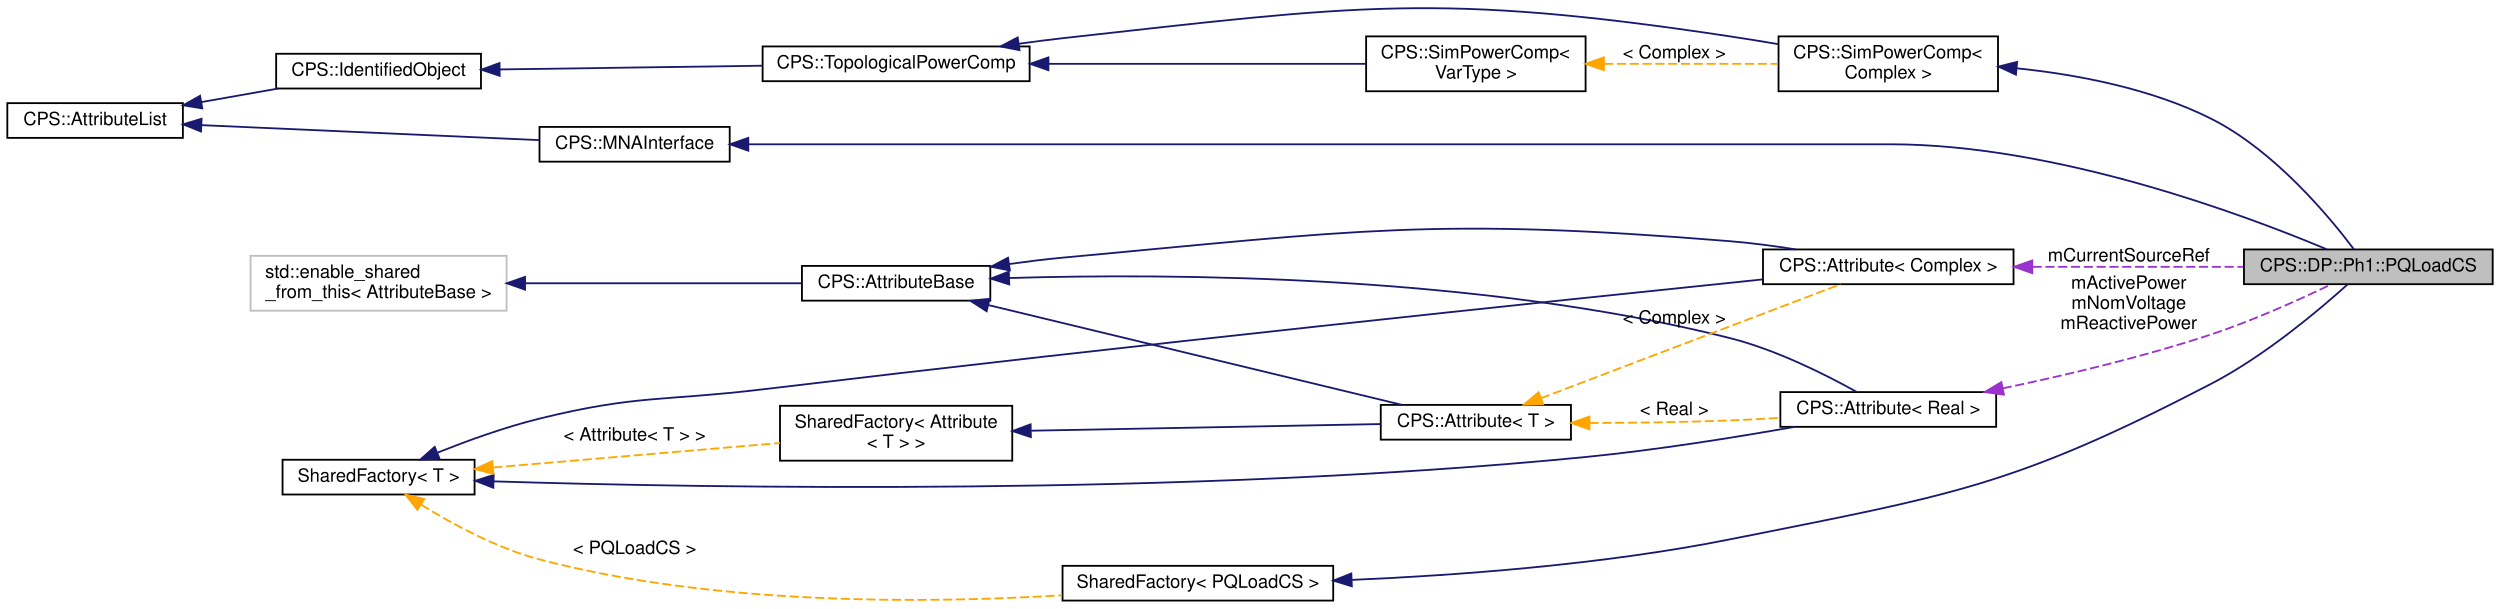
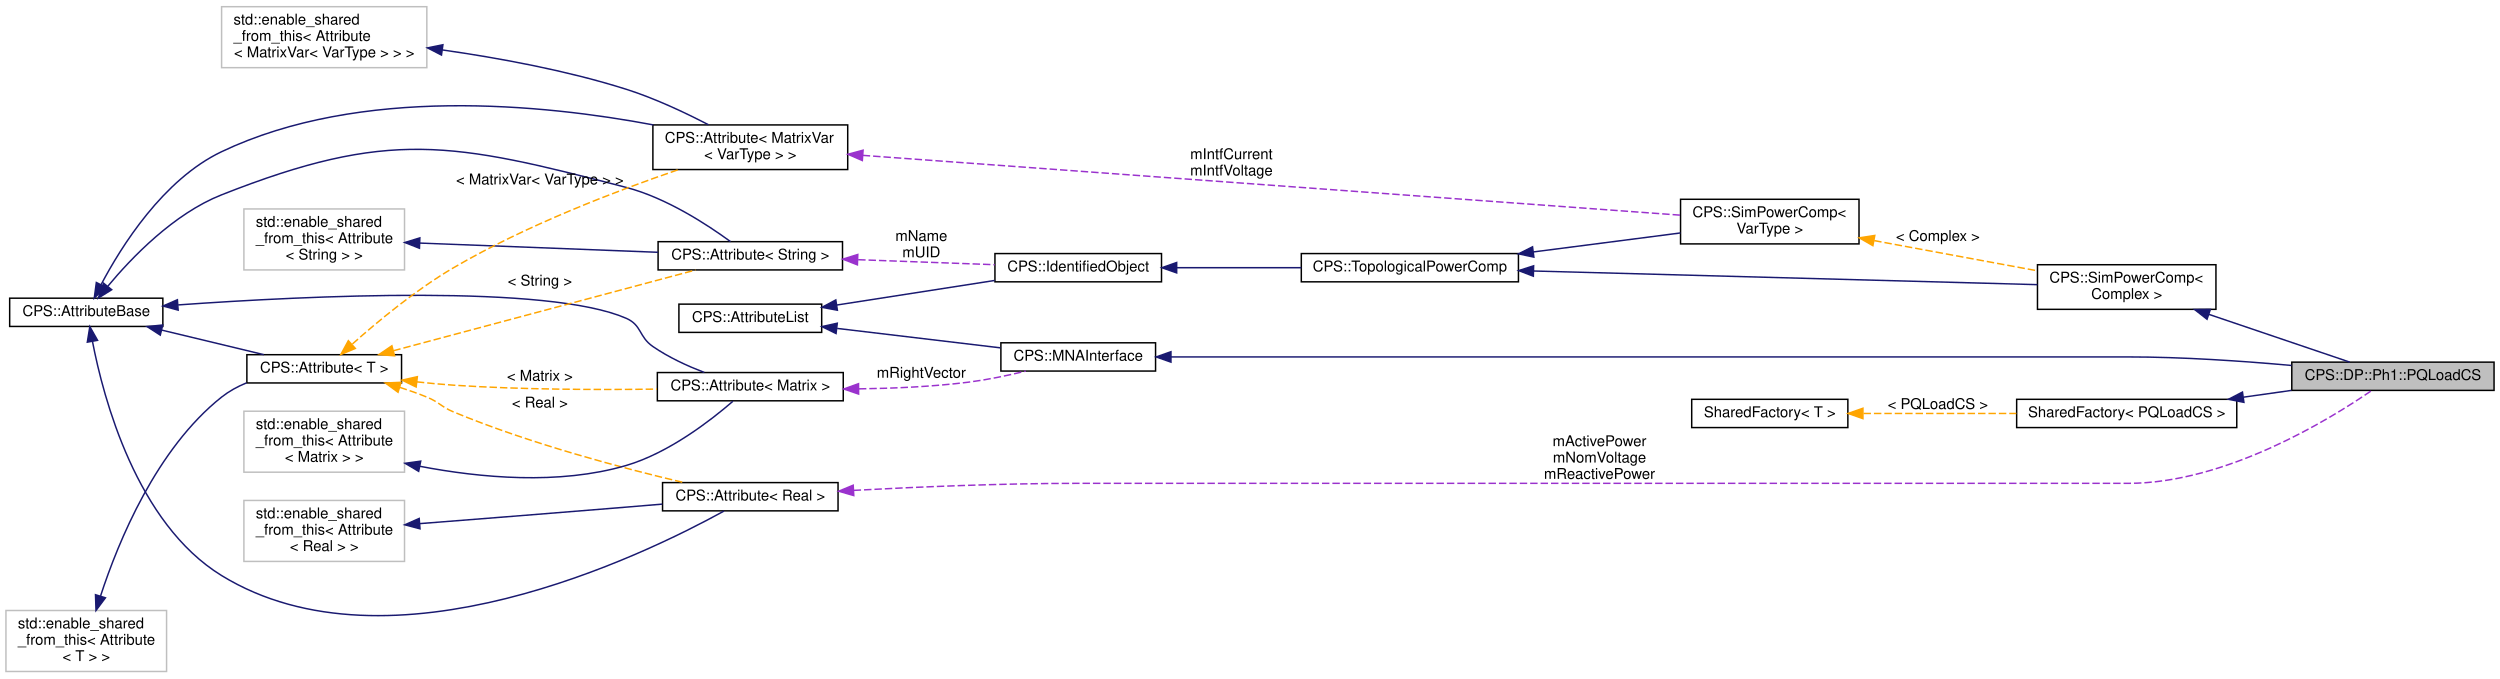
- <svg xmlns="http://www.w3.org/2000/svg" xmlns:xlink="http://www.w3.org/1999/xlink" width="1367pt" height="333pt" viewBox="0.00 0.00 1367.00 332.79">
-   <g id="graph0" class="graph" transform="scale(1 1) rotate(0) translate(4 328.79)">
+ <svg xmlns="http://www.w3.org/2000/svg" xmlns:xlink="http://www.w3.org/1999/xlink" width="1681pt" height="456pt" viewBox="0.00 0.00 1681.00 456.00">
+   <g id="graph0" class="graph" transform="scale(1 1) rotate(0) translate(4 452)">
    <g id="node1" class="node">
      <g id="a_node1">
        <a xlink:title="PQ-load represented by a current source.">
-           <polygon fill="#bfbfbf" stroke="black" points="1223,-173.5 1223,-192.5 1359,-192.5 1359,-173.5 1223,-173.5" />
-           <text text-anchor="middle" x="1291" y="-180.5" font-family="Helvetica" font-size="10.00">CPS::DP::Ph1::PQLoadCS</text>
+           <polygon fill="#bfbfbf" stroke="black" points="1537,-189.5 1537,-208.5 1673,-208.5 1673,-189.5 1537,-189.5" />
+           <text text-anchor="middle" x="1605" y="-196.5" font-family="Helvetica" font-size="10.00">CPS::DP::Ph1::PQLoadCS</text>
        </a>
      </g>
    </g>
    <g id="node2" class="node">
      <g id="a_node2">
        <a xlink:href="class_c_p_s_1_1_sim_power_comp.html" target="_top" xlink:title=" ">
-           <polygon fill="none" stroke="black" points="968.5,-279 968.5,-309 1088.5,-309 1088.5,-279 968.5,-279" />
-           <text text-anchor="start" x="976.5" y="-297" font-family="Helvetica" font-size="10.00">CPS::SimPowerComp&lt;</text>
-           <text text-anchor="middle" x="1028.5" y="-286" font-family="Helvetica" font-size="10.00"> Complex &gt;</text>
+           <polygon fill="none" stroke="black" points="1366,-244 1366,-274 1486,-274 1486,-244 1366,-244" />
+           <text text-anchor="start" x="1374" y="-262" font-family="Helvetica" font-size="10.00">CPS::SimPowerComp&lt;</text>
+           <text text-anchor="middle" x="1426" y="-251" font-family="Helvetica" font-size="10.00"> Complex &gt;</text>
        </a>
      </g>
    </g>
    <g id="edge1" class="edge">
-       <path fill="none" stroke="midnightblue" d="M1098.87,-291.54C1132.39,-288.05 1172.33,-280.4 1205,-264 1239.79,-246.53 1269.98,-210.04 1283.07,-192.64" />
-       <polygon fill="midnightblue" stroke="midnightblue" points="1098.32,-288.07 1088.69,-292.49 1098.97,-295.04 1098.32,-288.07" />
+       <path fill="none" stroke="midnightblue" d="M1481.14,-240.65C1512.46,-230.03 1550.56,-217.11 1575.95,-208.51" />
+       <polygon fill="midnightblue" stroke="midnightblue" points="1480.01,-237.33 1471.66,-243.86 1482.26,-243.96 1480.01,-237.33" />
    </g>
    <g id="node3" class="node">
      <g id="a_node3">
        <a xlink:href="class_c_p_s_1_1_topological_power_comp.html" target="_top" xlink:title=" ">
-           <polygon fill="none" stroke="black" points="413,-284.5 413,-303.5 559,-303.5 559,-284.5 413,-284.5" />
-           <text text-anchor="middle" x="486" y="-291.5" font-family="Helvetica" font-size="10.00">CPS::TopologicalPowerComp</text>
+           <polygon fill="none" stroke="black" points="871,-262.5 871,-281.5 1017,-281.5 1017,-262.5 871,-262.5" />
+           <text text-anchor="middle" x="944" y="-269.5" font-family="Helvetica" font-size="10.00">CPS::TopologicalPowerComp</text>
        </a>
      </g>
    </g>
    <g id="edge2" class="edge">
-       <path fill="none" stroke="midnightblue" d="M553.16,-304.97C561.18,-306.1 569.26,-307.14 577,-308 738.24,-325.85 781.59,-333.21 942,-309 950.49,-307.72 959.44,-306.26 968.23,-304.78" />
-       <polygon fill="midnightblue" stroke="midnightblue" points="553.47,-301.48 543.07,-303.5 552.46,-308.41 553.47,-301.48" />
-     </g>
-     <g id="node6" class="node">
-       <g id="a_node6">
+       <path fill="none" stroke="midnightblue" d="M1027.41,-269.77C1123.8,-267.16 1280.99,-262.9 1365.98,-260.6" />
+       <polygon fill="midnightblue" stroke="midnightblue" points="1027.02,-266.28 1017.12,-270.05 1027.21,-273.27 1027.02,-266.28" />
+     </g>
+     <g id="node11" class="node">
+       <g id="a_node11">
        <a xlink:href="class_c_p_s_1_1_sim_power_comp.html" target="_top" xlink:title="Base class for all components that are transmitting power.">
-           <polygon fill="none" stroke="black" points="743,-279 743,-309 863,-309 863,-279 743,-279" />
-           <text text-anchor="start" x="751" y="-297" font-family="Helvetica" font-size="10.00">CPS::SimPowerComp&lt;</text>
-           <text text-anchor="middle" x="803" y="-286" font-family="Helvetica" font-size="10.00"> VarType &gt;</text>
-         </a>
-       </g>
-     </g>
-     <g id="edge6" class="edge">
-       <path fill="none" stroke="midnightblue" d="M569.59,-294C624.06,-294 694.09,-294 742.99,-294" />
-       <polygon fill="midnightblue" stroke="midnightblue" points="569.27,-290.5 559.27,-294 569.27,-297.5 569.27,-290.5" />
+           <polygon fill="none" stroke="black" points="1126,-288 1126,-318 1246,-318 1246,-288 1126,-288" />
+           <text text-anchor="start" x="1134" y="-306" font-family="Helvetica" font-size="10.00">CPS::SimPowerComp&lt;</text>
+           <text text-anchor="middle" x="1186" y="-295" font-family="Helvetica" font-size="10.00"> VarType &gt;</text>
+         </a>
+       </g>
+     </g>
+     <g id="edge12" class="edge">
+       <path fill="none" stroke="midnightblue" d="M1026.95,-282.59C1059.46,-286.78 1096.13,-291.52 1125.95,-295.37" />
+       <polygon fill="midnightblue" stroke="midnightblue" points="1027.37,-279.11 1017.01,-281.3 1026.48,-286.05 1027.37,-279.11" />
    </g>
    <g id="node4" class="node">
      <g id="a_node4">
        <a xlink:href="class_c_p_s_1_1_identified_object.html" target="_top" xlink:title=" ">
-           <polygon fill="none" stroke="black" points="147,-280.5 147,-299.5 259,-299.5 259,-280.5 147,-280.5" />
-           <text text-anchor="middle" x="203" y="-287.5" font-family="Helvetica" font-size="10.00">CPS::IdentifiedObject</text>
+           <polygon fill="none" stroke="black" points="665,-262.5 665,-281.5 777,-281.5 777,-262.5 665,-262.5" />
+           <text text-anchor="middle" x="721" y="-269.5" font-family="Helvetica" font-size="10.00">CPS::IdentifiedObject</text>
        </a>
      </g>
    </g>
    <g id="edge3" class="edge">
-       <path fill="none" stroke="midnightblue" d="M269.25,-290.93C312.24,-291.54 368.57,-292.34 412.89,-292.97" />
-       <polygon fill="midnightblue" stroke="midnightblue" points="269.23,-287.43 259.18,-290.79 269.13,-294.43 269.23,-287.43" />
+       <path fill="none" stroke="midnightblue" d="M787.43,-272C813.71,-272 844.09,-272 871,-272" />
+       <polygon fill="midnightblue" stroke="midnightblue" points="787.2,-268.5 777.2,-272 787.2,-275.5 787.2,-268.5" />
    </g>
    <g id="node5" class="node">
      <g id="a_node5">
        <a xlink:href="class_c_p_s_1_1_attribute_list.html" target="_top" xlink:title="Base class of objects having attributes to access member variables.">
-           <polygon fill="none" stroke="black" points="0,-253.5 0,-272.5 96,-272.5 96,-253.5 0,-253.5" />
-           <text text-anchor="middle" x="48" y="-260.5" font-family="Helvetica" font-size="10.00">CPS::AttributeList</text>
+           <polygon fill="none" stroke="black" points="452.5,-228.5 452.5,-247.5 548.5,-247.5 548.5,-228.5 452.5,-228.5" />
+           <text text-anchor="middle" x="500.5" y="-235.5" font-family="Helvetica" font-size="10.00">CPS::AttributeList</text>
        </a>
      </g>
    </g>
    <g id="edge4" class="edge">
-       <path fill="none" stroke="midnightblue" d="M106.39,-273.13C120.04,-275.54 134.56,-278.1 148.05,-280.48" />
-       <polygon fill="midnightblue" stroke="midnightblue" points="106.61,-269.61 96.15,-271.32 105.39,-276.51 106.61,-269.61" />
+       <path fill="none" stroke="midnightblue" d="M558.54,-246.88C591.34,-251.98 632.36,-258.36 664.84,-263.42" />
+       <polygon fill="midnightblue" stroke="midnightblue" points="559.06,-243.41 548.64,-245.34 557.99,-250.33 559.06,-243.41" />
+     </g>
+     <g id="node14" class="node">
+       <g id="a_node14">
+         <a xlink:href="class_c_p_s_1_1_m_n_a_interface.html" target="_top" xlink:title="Interface to be implemented by all models used by the MNA solver.">
+           <polygon fill="none" stroke="black" points="669,-202.5 669,-221.5 773,-221.5 773,-202.5 669,-202.5" />
+           <text text-anchor="middle" x="721" y="-209.5" font-family="Helvetica" font-size="10.00">CPS::MNAInterface</text>
+         </a>
+       </g>
+     </g>
+     <g id="edge18" class="edge">
+       <path fill="none" stroke="midnightblue" d="M558.91,-231.17C592.99,-227.11 635.82,-222.02 668.75,-218.1" />
+       <polygon fill="midnightblue" stroke="midnightblue" points="558.16,-227.73 548.64,-232.39 558.99,-234.68 558.16,-227.73" />
+     </g>
+     <g id="node6" class="node">
+       <g id="a_node6">
+         <a xlink:href="class_c_p_s_1_1_attribute.html" target="_top" xlink:title=" ">
+           <polygon fill="none" stroke="black" points="438.5,-270.5 438.5,-289.5 562.5,-289.5 562.5,-270.5 438.5,-270.5" />
+           <text text-anchor="middle" x="500.5" y="-277.5" font-family="Helvetica" font-size="10.00">CPS::Attribute&lt; String &gt;</text>
+         </a>
+       </g>
+     </g>
+     <g id="edge5" class="edge">
+       <path fill="none" stroke="#9a32cd" stroke-dasharray="5,2" d="M573.01,-277.38C602.86,-276.29 636.98,-275.04 664.83,-274.02" />
+       <polygon fill="#9a32cd" stroke="#9a32cd" points="572.52,-273.9 562.65,-277.76 572.78,-280.89 572.52,-273.9" />
+       <text text-anchor="middle" x="615.5" y="-290" font-family="Helvetica" font-size="10.00"> mName</text>
+       <text text-anchor="middle" x="615.5" y="-279" font-family="Helvetica" font-size="10.00">mUID</text>
    </g>
    <g id="node7" class="node">
      <g id="a_node7">
-         <a xlink:href="class_c_p_s_1_1_m_n_a_interface.html" target="_top" xlink:title="Interface to be implemented by all models used by the MNA solver.">
-           <polygon fill="none" stroke="black" points="291,-240.5 291,-259.5 395,-259.5 395,-240.5 291,-240.5" />
-           <text text-anchor="middle" x="343" y="-247.5" font-family="Helvetica" font-size="10.00">CPS::MNAInterface</text>
-         </a>
-       </g>
-     </g>
-     <g id="edge8" class="edge">
-       <path fill="none" stroke="midnightblue" d="M106.11,-260.47C159.74,-258.09 239.25,-254.56 290.85,-252.27" />
-       <polygon fill="midnightblue" stroke="midnightblue" points="105.91,-256.97 96.08,-260.91 106.22,-263.96 105.91,-256.97" />
-     </g>
-     <g id="edge5" class="edge">
-       <path fill="none" stroke="orange" stroke-dasharray="5,2" d="M873.13,-294C903.56,-294 938.94,-294 968.15,-294" />
-       <polygon fill="orange" stroke="orange" points="873.01,-290.5 863.01,-294 873.01,-297.5 873.01,-290.5" />
-       <text text-anchor="middle" x="911.5" y="-297" font-family="Helvetica" font-size="10.00"> &lt; Complex &gt;</text>
-     </g>
-     <g id="edge7" class="edge">
-       <path fill="none" stroke="midnightblue" d="M405.52,-250C467.31,-250 565.25,-250 650,-250 650,-250 650,-250 1029.5,-250 1120.56,-250 1224.04,-211.13 1268.19,-192.6" />
-       <polygon fill="midnightblue" stroke="midnightblue" points="405.16,-246.5 395.16,-250 405.16,-253.5 405.16,-246.5" />
+         <a xlink:href="class_c_p_s_1_1_attribute_base.html" target="_top" xlink:title=" ">
+           <polygon fill="none" stroke="black" points="2.5,-232.5 2.5,-251.5 105.5,-251.5 105.5,-232.5 2.5,-232.5" />
+           <text text-anchor="middle" x="54" y="-239.5" font-family="Helvetica" font-size="10.00">CPS::AttributeBase</text>
+         </a>
+       </g>
+     </g>
+     <g id="edge6" class="edge">
+       <path fill="none" stroke="midnightblue" d="M68.5,-259.55C84.42,-278.69 112.8,-308.28 145,-321 257.45,-365.42 299.98,-356.42 417,-326 444.14,-318.94 471.83,-300.79 487.23,-289.51" />
+       <polygon fill="midnightblue" stroke="midnightblue" points="71.1,-257.19 62.1,-251.59 65.64,-261.58 71.1,-257.19" />
+     </g>
+     <g id="node9" class="node">
+       <g id="a_node9">
+         <a xlink:href="class_c_p_s_1_1_attribute.html" target="_top" xlink:title=" ">
+           <polygon fill="none" stroke="black" points="162,-194.5 162,-213.5 266,-213.5 266,-194.5 162,-194.5" />
+           <text text-anchor="middle" x="214" y="-201.5" font-family="Helvetica" font-size="10.00">CPS::Attribute&lt; T &gt;</text>
+         </a>
+       </g>
+     </g>
+     <g id="edge9" class="edge">
+       <path fill="none" stroke="midnightblue" d="M104.76,-230.03C126.9,-224.71 152.61,-218.52 173.42,-213.52" />
+       <polygon fill="midnightblue" stroke="midnightblue" points="103.77,-226.67 94.87,-232.41 105.41,-233.48 103.77,-226.67" />
+     </g>
+     <g id="node12" class="node">
+       <g id="a_node12">
+         <a xlink:href="class_c_p_s_1_1_attribute.html" target="_top" xlink:title=" ">
+           <polygon fill="none" stroke="black" points="435,-338 435,-368 566,-368 566,-338 435,-338" />
+           <text text-anchor="start" x="443" y="-356" font-family="Helvetica" font-size="10.00">CPS::Attribute&lt; MatrixVar</text>
+           <text text-anchor="middle" x="500.5" y="-345" font-family="Helvetica" font-size="10.00">&lt; VarType &gt; &gt;</text>
+         </a>
+       </g>
+     </g>
+     <g id="edge14" class="edge">
+       <path fill="none" stroke="midnightblue" d="M63.98,-260.62C77.48,-286.24 105.7,-331.29 145,-350 238.22,-394.39 361.48,-381.89 435.39,-368" />
+       <polygon fill="midnightblue" stroke="midnightblue" points="67.02,-258.9 59.38,-251.56 60.78,-262.06 67.02,-258.9" />
+     </g>
+     <g id="node15" class="node">
+       <g id="a_node15">
+         <a xlink:href="class_c_p_s_1_1_attribute.html" target="_top" xlink:title=" ">
+           <polygon fill="none" stroke="black" points="438,-182.5 438,-201.5 563,-201.5 563,-182.5 438,-182.5" />
+           <text text-anchor="middle" x="500.5" y="-189.5" font-family="Helvetica" font-size="10.00">CPS::Attribute&lt; Matrix &gt;</text>
+         </a>
+       </g>
+     </g>
+     <g id="edge20" class="edge">
+       <path fill="none" stroke="midnightblue" d="M115.76,-246.97C204.51,-253.29 364.71,-260.83 417,-238 427.66,-233.34 425.43,-225.61 435,-219 445.49,-211.76 458.22,-205.91 469.6,-201.54" />
+       <polygon fill="midnightblue" stroke="midnightblue" points="115.79,-243.47 105.57,-246.23 115.28,-250.45 115.79,-243.47" />
+     </g>
+     <g id="node19" class="node">
+       <g id="a_node19">
+         <a xlink:href="class_c_p_s_1_1_attribute.html" target="_top" xlink:title=" ">
+           <polygon fill="none" stroke="black" points="441.5,-108.5 441.5,-127.5 559.5,-127.5 559.5,-108.5 441.5,-108.5" />
+           <text text-anchor="middle" x="500.5" y="-115.5" font-family="Helvetica" font-size="10.00">CPS::Attribute&lt; Real &gt;</text>
+         </a>
+       </g>
+     </g>
+     <g id="edge26" class="edge">
+       <path fill="none" stroke="midnightblue" d="M58.16,-222.49C65.52,-184.25 87.76,-100.11 145,-65 258.25,4.47 429.17,-78.8 482.8,-108.36" />
+       <polygon fill="midnightblue" stroke="midnightblue" points="54.71,-221.93 56.39,-232.39 61.6,-223.16 54.71,-221.93" />
    </g>
    <g id="node8" class="node">
      <g id="a_node8">
-         <a xlink:href="class_shared_factory.html" target="_top" xlink:title=" ">
-           <polygon fill="none" stroke="black" points="577,-0.5 577,-19.5 725,-19.5 725,-0.5 577,-0.5" />
-           <text text-anchor="middle" x="651" y="-7.5" font-family="Helvetica" font-size="10.00">SharedFactory&lt; PQLoadCS &gt;</text>
-         </a>
-       </g>
-     </g>
-     <g id="edge9" class="edge">
-       <path fill="none" stroke="midnightblue" d="M735.32,-11.82C793.67,-14.33 873.19,-20.22 942,-34 1062.45,-58.11 1095.98,-62.38 1205,-119 1234.51,-134.32 1264.54,-159.74 1279.78,-173.48" />
-       <polygon fill="midnightblue" stroke="midnightblue" points="735.18,-8.32 725.05,-11.41 734.9,-15.31 735.18,-8.32" />
-     </g>
-     <g id="node9" class="node">
-       <g id="a_node9">
-         <a xlink:href="class_shared_factory.html" target="_top" xlink:title=" ">
-           <polygon fill="none" stroke="black" points="150.5,-58.5 150.5,-77.5 255.5,-77.5 255.5,-58.5 150.5,-58.5" />
-           <text text-anchor="middle" x="203" y="-65.5" font-family="Helvetica" font-size="10.00">SharedFactory&lt; T &gt;</text>
-         </a>
-       </g>
-     </g>
-     <g id="edge10" class="edge">
-       <path fill="none" stroke="orange" stroke-dasharray="5,2" d="M226.29,-52.96C243.23,-42.42 267.55,-29.16 291,-23 387.37,2.3 503.26,1.09 576.78,-3.4" />
-       <polygon fill="orange" stroke="orange" points="224.21,-50.13 217.68,-58.47 227.99,-56.02 224.21,-50.13" />
-       <text text-anchor="middle" x="343" y="-26" font-family="Helvetica" font-size="10.00"> &lt; PQLoadCS &gt;</text>
+         <a xlink:title=" ">
+           <polygon fill="none" stroke="#bfbfbf" points="160,-270.5 160,-311.5 268,-311.5 268,-270.5 160,-270.5" />
+           <text text-anchor="start" x="168" y="-299.5" font-family="Helvetica" font-size="10.00">std::enable_shared</text>
+           <text text-anchor="start" x="168" y="-288.5" font-family="Helvetica" font-size="10.00">_from_this&lt; Attribute</text>
+           <text text-anchor="middle" x="214" y="-277.5" font-family="Helvetica" font-size="10.00">&lt; String &gt; &gt;</text>
+         </a>
+       </g>
+     </g>
+     <g id="edge7" class="edge">
+       <path fill="none" stroke="midnightblue" d="M278.4,-288.55C326.16,-286.7 391.25,-284.19 438.43,-282.36" />
+       <polygon fill="midnightblue" stroke="midnightblue" points="278.04,-285.06 268.18,-288.94 278.31,-292.05 278.04,-285.06" />
+     </g>
+     <g id="edge8" class="edge">
+       <path fill="none" stroke="orange" stroke-dasharray="5,2" d="M260.48,-216.15C316.95,-231.23 412.11,-256.65 463.68,-270.43" />
+       <polygon fill="orange" stroke="orange" points="261.31,-212.75 250.74,-213.55 259.5,-219.51 261.31,-212.75" />
+       <text text-anchor="middle" x="359" y="-260" font-family="Helvetica" font-size="10.00"> &lt; String &gt;</text>
+     </g>
+     <g id="edge16" class="edge">
+       <path fill="none" stroke="orange" stroke-dasharray="5,2" d="M232.98,-220.71C249.66,-235.58 275.66,-257.21 301,-272 349.86,-300.51 410.68,-323.72 452.03,-337.88" />
+       <polygon fill="orange" stroke="orange" points="234.92,-217.74 225.16,-213.62 230.22,-222.93 234.92,-217.74" />
+       <text text-anchor="middle" x="359" y="-328" font-family="Helvetica" font-size="10.00"> &lt; MatrixVar&lt; VarType &gt; &gt;</text>
+     </g>
+     <g id="edge22" class="edge">
+       <path fill="none" stroke="orange" stroke-dasharray="5,2" d="M276.3,-195.23C284.59,-194.32 292.99,-193.53 301,-193 346.73,-189.97 398.53,-189.82 437.74,-190.37" />
+       <polygon fill="orange" stroke="orange" points="275.81,-191.76 266.29,-196.4 276.63,-198.72 275.81,-191.76" />
+       <text text-anchor="middle" x="359" y="-196" font-family="Helvetica" font-size="10.00"> &lt; Matrix &gt;</text>
+     </g>
+     <g id="edge28" class="edge">
+       <path fill="none" stroke="orange" stroke-dasharray="5,2" d="M264.79,-191.55C270.99,-189.57 277.2,-187.38 283,-185 291.47,-181.52 292.55,-178.51 301,-175 352.5,-153.63 414.67,-137.19 455.55,-127.58" />
+       <polygon fill="orange" stroke="orange" points="263.64,-188.24 255.08,-194.49 265.67,-194.94 263.64,-188.24" />
+       <text text-anchor="middle" x="359" y="-178" font-family="Helvetica" font-size="10.00"> &lt; Real &gt;</text>
    </g>
    <g id="node10" class="node">
      <g id="a_node10">
-         <a xlink:href="class_c_p_s_1_1_attribute.html" target="_top" xlink:title=" ">
-           <polygon fill="none" stroke="black" points="969.5,-95.5 969.5,-114.5 1087.5,-114.5 1087.5,-95.5 969.5,-95.5" />
-           <text text-anchor="middle" x="1028.5" y="-102.5" font-family="Helvetica" font-size="10.00">CPS::Attribute&lt; Real &gt;</text>
-         </a>
-       </g>
-     </g>
-     <g id="edge14" class="edge">
-       <path fill="none" stroke="midnightblue" d="M266.05,-65.68C383.11,-62.05 644.41,-57.49 863,-79 901.56,-82.79 944.82,-89.74 977.3,-95.5" />
-       <polygon fill="midnightblue" stroke="midnightblue" points="265.74,-62.19 255.85,-66.01 265.96,-69.19 265.74,-62.19" />
-     </g>
-     <g id="node14" class="node">
-       <g id="a_node14">
-         <a xlink:href="class_shared_factory.html" target="_top" xlink:title=" ">
-           <polygon fill="none" stroke="black" points="422.5,-77 422.5,-107 549.5,-107 549.5,-77 422.5,-77" />
-           <text text-anchor="start" x="430.5" y="-95" font-family="Helvetica" font-size="10.00">SharedFactory&lt; Attribute</text>
-           <text text-anchor="middle" x="486" y="-84" font-family="Helvetica" font-size="10.00">&lt; T &gt; &gt;</text>
-         </a>
-       </g>
-     </g>
-     <g id="edge18" class="edge">
-       <path fill="none" stroke="orange" stroke-dasharray="5,2" d="M265.79,-73.28C312.3,-77.25 375.8,-82.67 422.49,-86.66" />
-       <polygon fill="orange" stroke="orange" points="265.8,-69.77 255.54,-72.4 265.21,-76.74 265.8,-69.77" />
-       <text text-anchor="middle" x="343" y="-88" font-family="Helvetica" font-size="10.00"> &lt; Attribute&lt; T &gt; &gt;</text>
-     </g>
-     <g id="node15" class="node">
-       <g id="a_node15">
-         <a xlink:href="class_c_p_s_1_1_attribute.html" target="_top" xlink:title=" ">
-           <polygon fill="none" stroke="black" points="960,-173.5 960,-192.5 1097,-192.5 1097,-173.5 960,-173.5" />
-           <text text-anchor="middle" x="1028.5" y="-180.5" font-family="Helvetica" font-size="10.00">CPS::Attribute&lt; Complex &gt;</text>
-         </a>
-       </g>
-     </g>
-     <g id="edge21" class="edge">
-       <path fill="none" stroke="midnightblue" d="M235.33,-81.44C251.65,-87.95 272.11,-95.35 291,-100 344.1,-113.08 358.7,-109.48 413,-116 611.45,-139.83 846.4,-164.45 959.7,-176.1" />
-       <polygon fill="midnightblue" stroke="midnightblue" points="236.33,-78.07 225.75,-77.54 233.69,-84.55 236.33,-78.07" />
+         <a xlink:title=" ">
+           <polygon fill="none" stroke="#bfbfbf" points="0,-0.5 0,-41.5 108,-41.5 108,-0.5 0,-0.5" />
+           <text text-anchor="start" x="8" y="-29.5" font-family="Helvetica" font-size="10.00">std::enable_shared</text>
+           <text text-anchor="start" x="8" y="-18.5" font-family="Helvetica" font-size="10.00">_from_this&lt; Attribute</text>
+           <text text-anchor="middle" x="54" y="-7.5" font-family="Helvetica" font-size="10.00">&lt; T &gt; &gt;</text>
+         </a>
+       </g>
+     </g>
+     <g id="edge10" class="edge">
+       <path fill="none" stroke="midnightblue" d="M63.61,-51.27C75.7,-88.3 101.28,-150.31 145,-185 149.99,-188.96 155.76,-192.1 161.79,-194.58" />
+       <polygon fill="midnightblue" stroke="midnightblue" points="66.89,-50.03 60.55,-41.53 60.21,-52.12 66.89,-50.03" />
    </g>
    <g id="edge11" class="edge">
-       <path fill="none" stroke="#9a32cd" stroke-dasharray="5,2" d="M1091.05,-116.53C1125.06,-123.61 1167.83,-133.68 1205,-146 1228.22,-153.7 1253.83,-165.3 1270.81,-173.45" />
-       <polygon fill="#9a32cd" stroke="#9a32cd" points="1091.75,-113.1 1081.25,-114.52 1090.34,-119.96 1091.75,-113.1" />
-       <text text-anchor="middle" x="1160" y="-171" font-family="Helvetica" font-size="10.00"> mActivePower</text>
-       <text text-anchor="middle" x="1160" y="-160" font-family="Helvetica" font-size="10.00">mNomVoltage</text>
-       <text text-anchor="middle" x="1160" y="-149" font-family="Helvetica" font-size="10.00">mReactivePower</text>
-     </g>
-     <g id="node11" class="node">
-       <g id="a_node11">
-         <a xlink:href="class_c_p_s_1_1_attribute_base.html" target="_top" xlink:title=" ">
-           <polygon fill="none" stroke="black" points="434.5,-164.5 434.5,-183.5 537.5,-183.5 537.5,-164.5 434.5,-164.5" />
-           <text text-anchor="middle" x="486" y="-171.5" font-family="Helvetica" font-size="10.00">CPS::AttributeBase</text>
-         </a>
-       </g>
-     </g>
-     <g id="edge12" class="edge">
-       <path fill="none" stroke="midnightblue" d="M547.85,-176.87C636.14,-179.5 804.29,-178.71 942,-144 967.31,-137.62 994.38,-123.98 1011.13,-114.65" />
-       <polygon fill="midnightblue" stroke="midnightblue" points="547.85,-173.37 537.74,-176.55 547.62,-180.37 547.85,-173.37" />
+       <path fill="none" stroke="orange" stroke-dasharray="5,2" d="M1256.2,-290.21C1290.92,-283.79 1332.53,-276.09 1365.75,-269.95" />
+       <polygon fill="orange" stroke="orange" points="1255.33,-286.81 1246.14,-292.07 1256.61,-293.69 1255.33,-286.81" />
+       <text text-anchor="middle" x="1299" y="-290" font-family="Helvetica" font-size="10.00"> &lt; Complex &gt;</text>
+     </g>
+     <g id="edge13" class="edge">
+       <path fill="none" stroke="#9a32cd" stroke-dasharray="5,2" d="M576.09,-347.54C712.93,-337.53 1001.42,-316.43 1125.83,-307.33" />
+       <polygon fill="#9a32cd" stroke="#9a32cd" points="575.83,-344.05 566.11,-348.27 576.34,-351.03 575.83,-344.05" />
+       <text text-anchor="middle" x="824" y="-345" font-family="Helvetica" font-size="10.00"> mIntfCurrent</text>
+       <text text-anchor="middle" x="824" y="-334" font-family="Helvetica" font-size="10.00">mIntfVoltage</text>
    </g>
    <g id="node13" class="node">
      <g id="a_node13">
-         <a xlink:href="class_c_p_s_1_1_attribute.html" target="_top" xlink:title=" ">
-           <polygon fill="none" stroke="black" points="751,-88.5 751,-107.5 855,-107.5 855,-88.5 751,-88.5" />
-           <text text-anchor="middle" x="803" y="-95.5" font-family="Helvetica" font-size="10.00">CPS::Attribute&lt; T &gt;</text>
-         </a>
-       </g>
-     </g>
-     <g id="edge16" class="edge">
-       <path fill="none" stroke="midnightblue" d="M536.58,-162.04C599.01,-146.98 705,-121.4 762.34,-107.57" />
-       <polygon fill="midnightblue" stroke="midnightblue" points="535.48,-158.7 526.58,-164.45 537.12,-165.51 535.48,-158.7" />
-     </g>
-     <g id="edge20" class="edge">
-       <path fill="none" stroke="midnightblue" d="M547.81,-184.51C557.55,-185.89 567.53,-187.13 577,-188 738.59,-202.9 780.26,-210.15 942,-197 953.69,-196.05 966.2,-194.38 977.94,-192.51" />
-       <polygon fill="midnightblue" stroke="midnightblue" points="548.19,-181.03 537.79,-183.03 547.17,-187.96 548.19,-181.03" />
-     </g>
-     <g id="node12" class="node">
-       <g id="a_node12">
-         <a xlink:title=" ">
-           <polygon fill="none" stroke="#bfbfbf" points="133,-159 133,-189 273,-189 273,-159 133,-159" />
-           <text text-anchor="start" x="141" y="-177" font-family="Helvetica" font-size="10.00">std::enable_shared</text>
-           <text text-anchor="middle" x="203" y="-166" font-family="Helvetica" font-size="10.00">_from_this&lt; AttributeBase &gt;</text>
-         </a>
-       </g>
-     </g>
-     <g id="edge13" class="edge">
-       <path fill="none" stroke="midnightblue" d="M283.24,-174C331.69,-174 392.23,-174 434.29,-174" />
-       <polygon fill="midnightblue" stroke="midnightblue" points="283.1,-170.5 273.1,-174 283.1,-177.5 283.1,-170.5" />
+         <a xlink:title=" ">
+           <polygon fill="none" stroke="#bfbfbf" points="145,-406.5 145,-447.5 283,-447.5 283,-406.5 145,-406.5" />
+           <text text-anchor="start" x="153" y="-435.5" font-family="Helvetica" font-size="10.00">std::enable_shared</text>
+           <text text-anchor="start" x="153" y="-424.5" font-family="Helvetica" font-size="10.00">_from_this&lt; Attribute</text>
+           <text text-anchor="middle" x="214" y="-413.5" font-family="Helvetica" font-size="10.00">&lt; MatrixVar&lt; VarType &gt; &gt; &gt;</text>
+         </a>
+       </g>
    </g>
    <g id="edge15" class="edge">
-       <path fill="none" stroke="orange" stroke-dasharray="5,2" d="M865.16,-97.62C889.13,-97.68 916.86,-98.03 942,-99 950.77,-99.34 960.04,-99.84 969.12,-100.41" />
-       <polygon fill="orange" stroke="orange" points="865.14,-94.12 855.14,-97.61 865.13,-101.12 865.14,-94.12" />
-       <text text-anchor="middle" x="911.5" y="-102" font-family="Helvetica" font-size="10.00"> &lt; Real &gt;</text>
-     </g>
-     <g id="edge22" class="edge">
-       <path fill="none" stroke="orange" stroke-dasharray="5,2" d="M838.62,-111.17C883.95,-128.41 962.35,-158.22 1002.39,-173.45" />
-       <polygon fill="orange" stroke="orange" points="839.79,-107.87 829.2,-107.59 837.31,-114.41 839.79,-107.87" />
-       <text text-anchor="middle" x="911.5" y="-152" font-family="Helvetica" font-size="10.00"> &lt; Complex &gt;</text>
+       <path fill="none" stroke="midnightblue" d="M293.39,-418.43C331.3,-413.03 377.13,-404.62 417,-392 436.18,-385.93 456.64,-376.28 472.38,-368.1" />
+       <polygon fill="midnightblue" stroke="midnightblue" points="292.85,-414.98 283.42,-419.81 293.81,-421.91 292.85,-414.98" />
    </g>
    <g id="edge17" class="edge">
-       <path fill="none" stroke="midnightblue" d="M559.9,-93.39C618.43,-94.5 699.13,-96.04 750.94,-97.03" />
-       <polygon fill="midnightblue" stroke="midnightblue" points="559.68,-89.88 549.61,-93.19 559.54,-96.88 559.68,-89.88" />
+       <path fill="none" stroke="midnightblue" d="M783.4,-212C827.74,-212 889.07,-212 943,-212 943,-212 943,-212 1427,-212 1463.36,-212 1503.8,-209.24 1536.85,-206.26" />
+       <polygon fill="midnightblue" stroke="midnightblue" points="783.35,-208.5 773.35,-212 783.35,-215.5 783.35,-208.5" />
    </g>
    <g id="edge19" class="edge">
-       <path fill="none" stroke="#9a32cd" stroke-dasharray="5,2" d="M1107.41,-183C1144.07,-183 1187.35,-183 1222.58,-183" />
-       <polygon fill="#9a32cd" stroke="#9a32cd" points="1107.26,-179.5 1097.26,-183 1107.26,-186.5 1107.26,-179.5" />
-       <text text-anchor="middle" x="1160" y="-186" font-family="Helvetica" font-size="10.00"> mCurrentSourceRef</text>
+       <path fill="none" stroke="#9a32cd" stroke-dasharray="5,2" d="M573.54,-190.53C597.03,-190.83 623.2,-192.02 647,-195 659.78,-196.6 673.6,-199.51 685.73,-202.47" />
+       <polygon fill="#9a32cd" stroke="#9a32cd" points="573.33,-187.02 563.3,-190.44 573.27,-194.02 573.33,-187.02" />
+       <text text-anchor="middle" x="615.5" y="-198" font-family="Helvetica" font-size="10.00"> mRightVector</text>
+     </g>
+     <g id="node16" class="node">
+       <g id="a_node16">
+         <a xlink:title=" ">
+           <polygon fill="none" stroke="#bfbfbf" points="160,-134.5 160,-175.5 268,-175.5 268,-134.5 160,-134.5" />
+           <text text-anchor="start" x="168" y="-163.5" font-family="Helvetica" font-size="10.00">std::enable_shared</text>
+           <text text-anchor="start" x="168" y="-152.5" font-family="Helvetica" font-size="10.00">_from_this&lt; Attribute</text>
+           <text text-anchor="middle" x="214" y="-141.5" font-family="Helvetica" font-size="10.00">&lt; Matrix &gt; &gt;</text>
+         </a>
+       </g>
+     </g>
+     <g id="edge21" class="edge">
+       <path fill="none" stroke="midnightblue" d="M278.38,-138.46C318.8,-130.7 371.88,-125.76 417,-139 445.75,-147.44 473.96,-169.33 488.79,-182.18" />
+       <polygon fill="midnightblue" stroke="midnightblue" points="277.5,-135.07 268.39,-140.48 278.89,-141.93 277.5,-135.07" />
+     </g>
+     <g id="node17" class="node">
+       <g id="a_node17">
+         <a xlink:href="class_shared_factory.html" target="_top" xlink:title=" ">
+           <polygon fill="none" stroke="black" points="1352,-164.5 1352,-183.5 1500,-183.5 1500,-164.5 1352,-164.5" />
+           <text text-anchor="middle" x="1426" y="-171.5" font-family="Helvetica" font-size="10.00">SharedFactory&lt; PQLoadCS &gt;</text>
+         </a>
+       </g>
+     </g>
+     <g id="edge23" class="edge">
+       <path fill="none" stroke="midnightblue" d="M1504.61,-184.96C1515.33,-186.48 1526.26,-188.02 1536.77,-189.5" />
+       <polygon fill="midnightblue" stroke="midnightblue" points="1504.81,-181.46 1494.42,-183.52 1503.83,-188.39 1504.81,-181.46" />
+     </g>
+     <g id="node18" class="node">
+       <g id="a_node18">
+         <a xlink:href="class_shared_factory.html" target="_top" xlink:title=" ">
+           <polygon fill="none" stroke="black" points="1133.5,-164.5 1133.5,-183.5 1238.5,-183.5 1238.5,-164.5 1133.5,-164.5" />
+           <text text-anchor="middle" x="1186" y="-171.5" font-family="Helvetica" font-size="10.00">SharedFactory&lt; T &gt;</text>
+         </a>
+       </g>
+     </g>
+     <g id="edge24" class="edge">
+       <path fill="none" stroke="orange" stroke-dasharray="5,2" d="M1249.03,-174C1280.48,-174 1318.89,-174 1351.79,-174" />
+       <polygon fill="orange" stroke="orange" points="1248.64,-170.5 1238.64,-174 1248.64,-177.5 1248.64,-170.5" />
+       <text text-anchor="middle" x="1299" y="-177" font-family="Helvetica" font-size="10.00"> &lt; PQLoadCS &gt;</text>
+     </g>
+     <g id="edge25" class="edge">
+       <path fill="none" stroke="#9a32cd" stroke-dasharray="5,2" d="M569.98,-122.27C613.03,-124.59 669.74,-127 720,-127 720,-127 720,-127 1427,-127 1492.35,-127 1561.94,-169.64 1590.54,-189.29" />
+       <polygon fill="#9a32cd" stroke="#9a32cd" points="570.08,-118.77 559.9,-121.71 569.69,-125.76 570.08,-118.77" />
+       <text text-anchor="middle" x="1071.5" y="-152" font-family="Helvetica" font-size="10.00"> mActivePower</text>
+       <text text-anchor="middle" x="1071.5" y="-141" font-family="Helvetica" font-size="10.00">mNomVoltage</text>
+       <text text-anchor="middle" x="1071.5" y="-130" font-family="Helvetica" font-size="10.00">mReactivePower</text>
+     </g>
+     <g id="node20" class="node">
+       <g id="a_node20">
+         <a xlink:title=" ">
+           <polygon fill="none" stroke="#bfbfbf" points="160,-74.5 160,-115.5 268,-115.5 268,-74.5 160,-74.5" />
+           <text text-anchor="start" x="168" y="-103.5" font-family="Helvetica" font-size="10.00">std::enable_shared</text>
+           <text text-anchor="start" x="168" y="-92.5" font-family="Helvetica" font-size="10.00">_from_this&lt; Attribute</text>
+           <text text-anchor="middle" x="214" y="-81.5" font-family="Helvetica" font-size="10.00">&lt; Real &gt; &gt;</text>
+         </a>
+       </g>
+     </g>
+     <g id="edge27" class="edge">
+       <path fill="none" stroke="midnightblue" d="M278.27,-99.92C318.09,-103.04 370.55,-107.19 417,-111 424.88,-111.65 433.18,-112.34 441.36,-113.03" />
+       <polygon fill="midnightblue" stroke="midnightblue" points="278.41,-96.42 268.17,-99.13 277.87,-103.4 278.41,-96.42" />
    </g>
  </g>
</svg>
